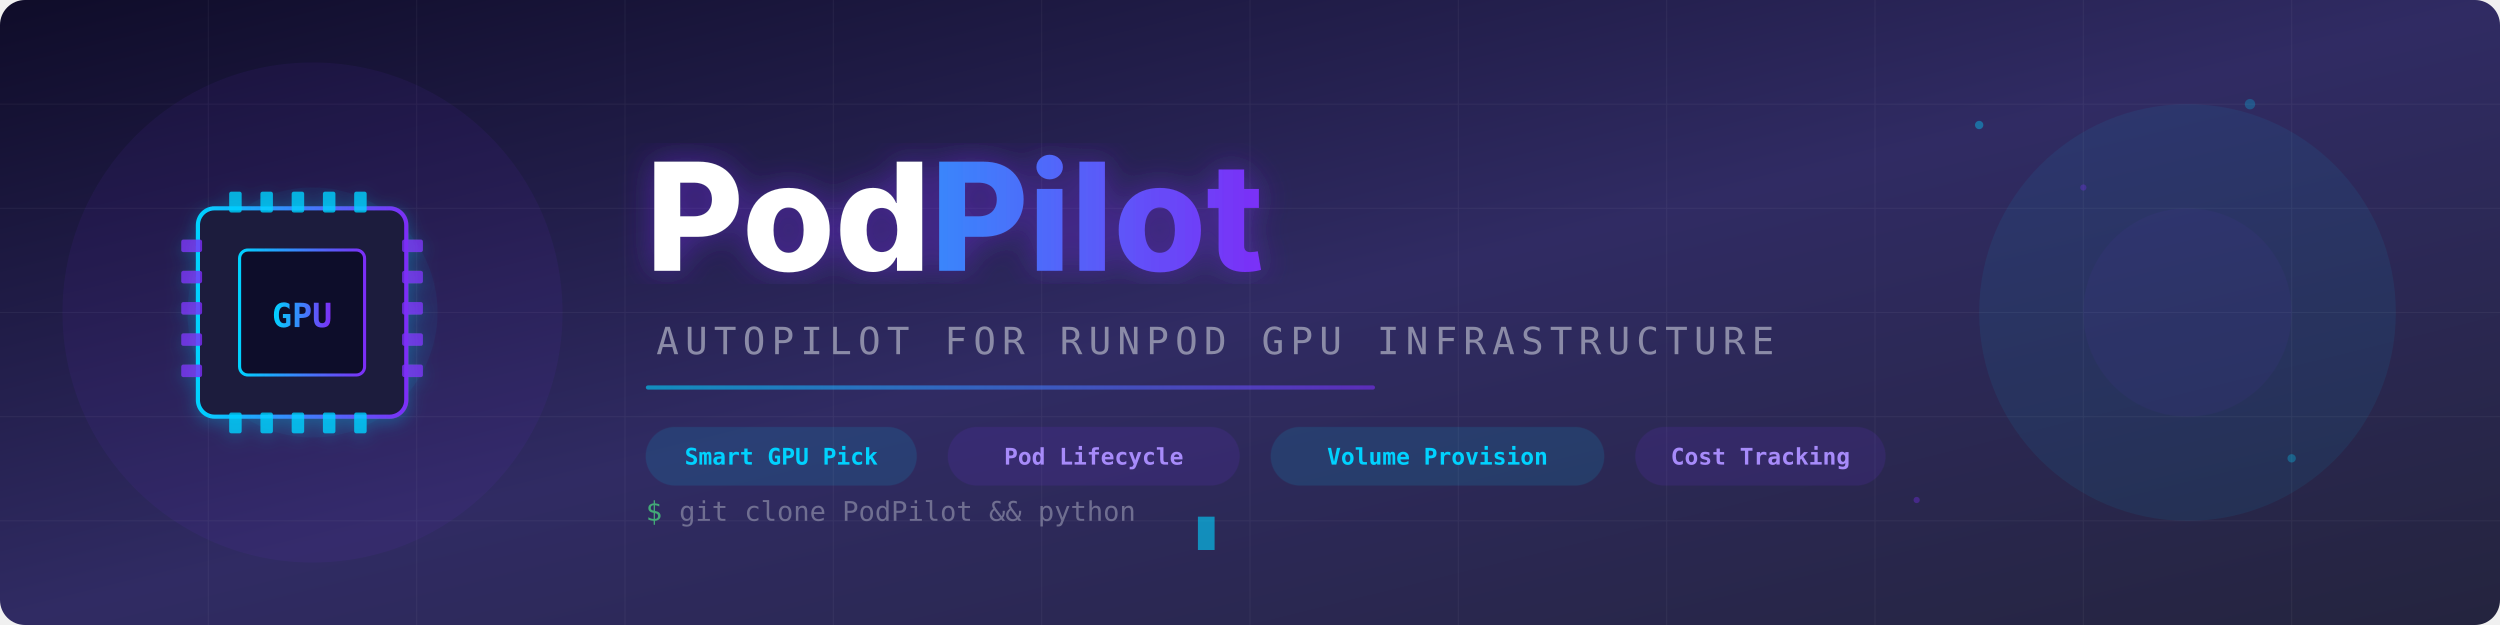
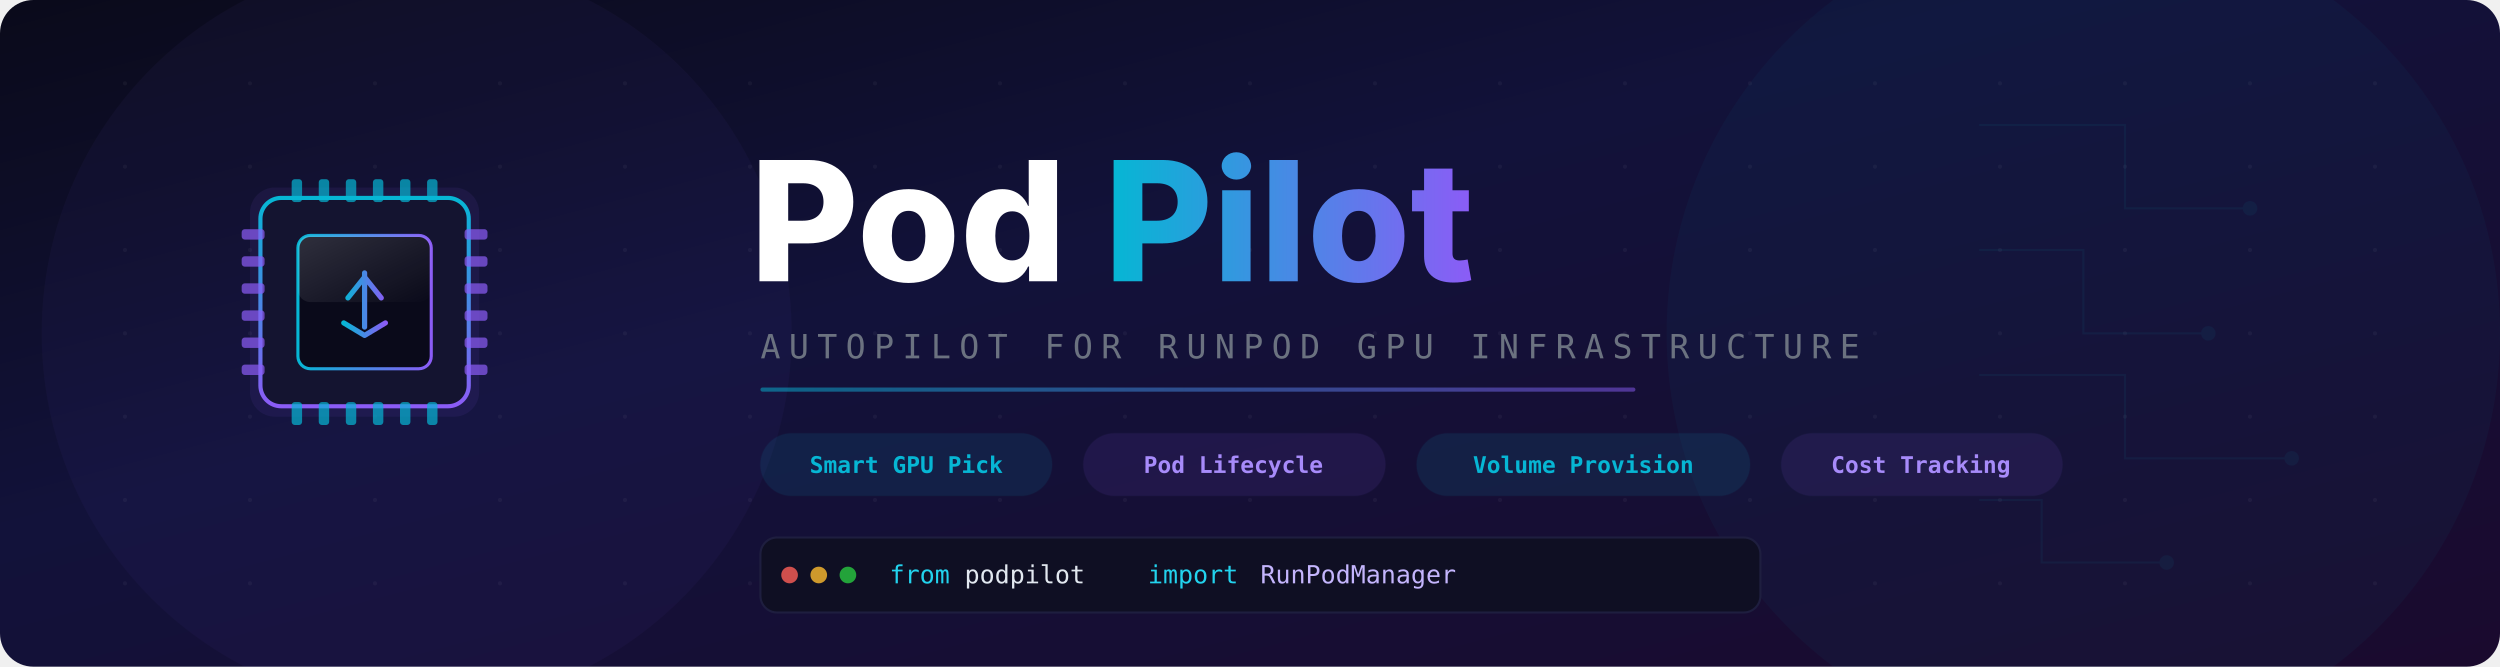
- <svg xmlns="http://www.w3.org/2000/svg" viewBox="0 0 1200 300" fill="none" version="1.1">
+ <svg xmlns="http://www.w3.org/2000/svg" viewBox="0 0 1200 320" fill="none">
  <defs>
    <linearGradient id="bg" x1="0%" y1="0%" x2="100%" y2="100%">
-       <stop offset="0%" style="stop-color:#0f0c29" />
-       <stop offset="50%" style="stop-color:#302b63" />
-       <stop offset="100%" style="stop-color:#24243e" />
+       <stop offset="0%" style="stop-color:#0a0a1a" />
+       <stop offset="40%" style="stop-color:#12123a" />
+       <stop offset="100%" style="stop-color:#1a0a2e" />
    </linearGradient>
    <linearGradient id="accent" x1="0%" y1="0%" x2="100%" y2="0%">
-       <stop offset="0%" style="stop-color:#00d2ff" />
-       <stop offset="100%" style="stop-color:#7b2ff7" />
-     </linearGradient>
-     <linearGradient id="glow" x1="0%" y1="0%" x2="100%" y2="0%">
-       <stop offset="0%" style="stop-color:#00d2ff;stop-opacity:0.3" />
-       <stop offset="50%" style="stop-color:#7b2ff7;stop-opacity:0.15" />
-       <stop offset="100%" style="stop-color:#00d2ff;stop-opacity:0" />
-     </linearGradient>
-     <filter id="shadow">
-       <feDropShadow dx="0" dy="2" stdDeviation="4" flood-color="#00d2ff" flood-opacity="0.3" />
-     </filter>
-     <filter id="textshadow">
-       <feDropShadow dx="0" dy="0" stdDeviation="8" flood-color="#7b2ff7" flood-opacity="0.5" />
-     </filter>
+       <stop offset="0%" style="stop-color:#06b6d4" />
+       <stop offset="100%" style="stop-color:#8b5cf6" />
+     </linearGradient>
+     <linearGradient id="accent2" x1="0%" y1="0%" x2="0%" y2="100%">
+       <stop offset="0%" style="stop-color:#06b6d4" />
+       <stop offset="100%" style="stop-color:#8b5cf6" />
+     </linearGradient>
+     <linearGradient id="shine" x1="0%" y1="0%" x2="100%" y2="100%">
+       <stop offset="0%" style="stop-color:#ffffff;stop-opacity:0.15" />
+       <stop offset="100%" style="stop-color:#ffffff;stop-opacity:0" />
+     </linearGradient>
  </defs>
-   <rect width="1200" height="300" fill="url(#bg)" rx="12" />
-   <g opacity="0.05" stroke="#ffffff" stroke-width="0.5">
-     <line x1="0" y1="50" x2="1200" y2="50" />
-     <line x1="0" y1="100" x2="1200" y2="100" />
-     <line x1="0" y1="150" x2="1200" y2="150" />
-     <line x1="0" y1="200" x2="1200" y2="200" />
-     <line x1="0" y1="250" x2="1200" y2="250" />
-     <line x1="100" y1="0" x2="100" y2="300" />
-     <line x1="200" y1="0" x2="200" y2="300" />
-     <line x1="300" y1="0" x2="300" y2="300" />
-     <line x1="400" y1="0" x2="400" y2="300" />
-     <line x1="500" y1="0" x2="500" y2="300" />
-     <line x1="600" y1="0" x2="600" y2="300" />
-     <line x1="700" y1="0" x2="700" y2="300" />
-     <line x1="800" y1="0" x2="800" y2="300" />
-     <line x1="900" y1="0" x2="900" y2="300" />
-     <line x1="1000" y1="0" x2="1000" y2="300" />
-     <line x1="1100" y1="0" x2="1100" y2="300" />
-   </g>
-   <circle cx="150" cy="150" r="120" fill="#7b2ff7" opacity="0.07" />
-   <circle cx="150" cy="150" r="60" fill="#00d2ff" opacity="0.05" />
-   <circle cx="1050" cy="150" r="100" fill="#00d2ff" opacity="0.07" />
-   <circle cx="1050" cy="150" r="50" fill="#7b2ff7" opacity="0.05" />
-   <g transform="translate(85, 90)" filter="url(#shadow)">
-     <rect x="10" y="10" width="100" height="100" rx="8" fill="#1a1a3e" stroke="url(#accent)" stroke-width="2" />
-     <rect x="30" y="30" width="60" height="60" rx="4" fill="#0f0c29" stroke="url(#accent)" stroke-width="1.5" />
-     <text x="60" y="67" font-family="monospace" font-size="16" font-weight="bold" fill="url(#accent)" text-anchor="middle">GPU</text>
-     <rect x="25" y="2" width="6" height="10" rx="1" fill="#00d2ff" opacity="0.8" />
-     <rect x="40" y="2" width="6" height="10" rx="1" fill="#00d2ff" opacity="0.8" />
-     <rect x="55" y="2" width="6" height="10" rx="1" fill="#00d2ff" opacity="0.8" />
-     <rect x="70" y="2" width="6" height="10" rx="1" fill="#00d2ff" opacity="0.8" />
-     <rect x="85" y="2" width="6" height="10" rx="1" fill="#00d2ff" opacity="0.8" />
-     <rect x="25" y="108" width="6" height="10" rx="1" fill="#00d2ff" opacity="0.8" />
-     <rect x="40" y="108" width="6" height="10" rx="1" fill="#00d2ff" opacity="0.8" />
-     <rect x="55" y="108" width="6" height="10" rx="1" fill="#00d2ff" opacity="0.8" />
-     <rect x="70" y="108" width="6" height="10" rx="1" fill="#00d2ff" opacity="0.8" />
-     <rect x="85" y="108" width="6" height="10" rx="1" fill="#00d2ff" opacity="0.8" />
-     <rect x="2" y="25" width="10" height="6" rx="1" fill="#7b2ff7" opacity="0.8" />
-     <rect x="2" y="40" width="10" height="6" rx="1" fill="#7b2ff7" opacity="0.8" />
-     <rect x="2" y="55" width="10" height="6" rx="1" fill="#7b2ff7" opacity="0.8" />
-     <rect x="2" y="70" width="10" height="6" rx="1" fill="#7b2ff7" opacity="0.8" />
-     <rect x="2" y="85" width="10" height="6" rx="1" fill="#7b2ff7" opacity="0.8" />
-     <rect x="108" y="25" width="10" height="6" rx="1" fill="#7b2ff7" opacity="0.8" />
-     <rect x="108" y="40" width="10" height="6" rx="1" fill="#7b2ff7" opacity="0.8" />
-     <rect x="108" y="55" width="10" height="6" rx="1" fill="#7b2ff7" opacity="0.8" />
-     <rect x="108" y="70" width="10" height="6" rx="1" fill="#7b2ff7" opacity="0.8" />
-     <rect x="108" y="85" width="10" height="6" rx="1" fill="#7b2ff7" opacity="0.8" />
-   </g>
-   <text x="310" y="130" font-family="'SF Pro Display', 'Inter', 'Segoe UI', system-ui, sans-serif" font-size="72" font-weight="800" fill="white" filter="url(#textshadow)">
-     Pod<tspan fill="url(#accent)">Pilot</tspan>
-   </text>
-   <text x="315" y="170" font-family="'SF Mono', 'Fira Code', 'JetBrains Mono', monospace" font-size="18" fill="#8b8ba7" letter-spacing="3">
-     AUTOPILOT FOR RUNPOD GPU INFRASTRUCTURE
-   </text>
-   <rect x="310" y="185" width="350" height="2" rx="1" fill="url(#accent)" opacity="0.6" />
-   <g transform="translate(310, 205)">
-     <rect x="0" y="0" width="130" height="28" rx="14" fill="#00d2ff" opacity="0.12" stroke="#00d2ff" stroke-width="0.5" stroke-opacity="0.3" />
-     <text x="65" y="18" font-family="'SF Mono', monospace" font-size="11" fill="#00d2ff" text-anchor="middle" font-weight="600">Smart GPU Pick</text>
-     <rect x="145" y="0" width="140" height="28" rx="14" fill="#7b2ff7" opacity="0.12" stroke="#7b2ff7" stroke-width="0.5" stroke-opacity="0.3" />
-     <text x="215" y="18" font-family="'SF Mono', monospace" font-size="11" fill="#a78bfa" text-anchor="middle" font-weight="600">Pod Lifecycle</text>
-     <rect x="300" y="0" width="160" height="28" rx="14" fill="#00d2ff" opacity="0.12" stroke="#00d2ff" stroke-width="0.5" stroke-opacity="0.3" />
-     <text x="380" y="18" font-family="'SF Mono', monospace" font-size="11" fill="#00d2ff" text-anchor="middle" font-weight="600">Volume Provision</text>
-     <rect x="475" y="0" width="120" height="28" rx="14" fill="#7b2ff7" opacity="0.12" stroke="#7b2ff7" stroke-width="0.5" stroke-opacity="0.3" />
-     <text x="535" y="18" font-family="'SF Mono', monospace" font-size="11" fill="#a78bfa" text-anchor="middle" font-weight="600">Cost Tracking</text>
-   </g>
-   <g transform="translate(310, 250)">
-     <text font-family="'SF Mono', monospace" font-size="13" fill="#4ade80" opacity="0.7">$</text>
-     <text x="16" font-family="'SF Mono', monospace" font-size="13" fill="#8b8ba7" opacity="0.7"> git clone PodPilot &amp;&amp; python</text>
-     <rect x="265" y="-2" width="8" height="16" fill="#00d2ff" opacity="0.6">
-       <animate attributeName="opacity" values="0.6;0;0.6" dur="1.2s" repeatCount="indefinite" />
-     </rect>
-   </g>
-   <circle cx="950" cy="60" r="2" fill="#00d2ff" opacity="0.4">
-     <animate attributeName="cy" values="60;40;60" dur="4s" repeatCount="indefinite" />
-   </circle>
-   <circle cx="1000" cy="90" r="1.5" fill="#7b2ff7" opacity="0.3">
-     <animate attributeName="cy" values="90;70;90" dur="3s" repeatCount="indefinite" />
-   </circle>
-   <circle cx="1080" cy="50" r="2.5" fill="#00d2ff" opacity="0.25">
-     <animate attributeName="cy" values="50;35;50" dur="5s" repeatCount="indefinite" />
-   </circle>
-   <circle cx="920" cy="240" r="1.5" fill="#7b2ff7" opacity="0.35">
-     <animate attributeName="cy" values="240;225;240" dur="3.5s" repeatCount="indefinite" />
-   </circle>
-   <circle cx="1100" cy="220" r="2" fill="#00d2ff" opacity="0.3">
-     <animate attributeName="cy" values="220;200;220" dur="4.5s" repeatCount="indefinite" />
-   </circle>
+   <rect width="1200" height="320" fill="url(#bg)" rx="16" />
+   <g opacity="0.04" fill="#ffffff">
+     <circle cx="60" cy="40" r="1" />
+     <circle cx="120" cy="40" r="1" />
+     <circle cx="180" cy="40" r="1" />
+     <circle cx="240" cy="40" r="1" />
+     <circle cx="300" cy="40" r="1" />
+     <circle cx="360" cy="40" r="1" />
+     <circle cx="420" cy="40" r="1" />
+     <circle cx="480" cy="40" r="1" />
+     <circle cx="540" cy="40" r="1" />
+     <circle cx="600" cy="40" r="1" />
+     <circle cx="660" cy="40" r="1" />
+     <circle cx="720" cy="40" r="1" />
+     <circle cx="780" cy="40" r="1" />
+     <circle cx="840" cy="40" r="1" />
+     <circle cx="900" cy="40" r="1" />
+     <circle cx="960" cy="40" r="1" />
+     <circle cx="1020" cy="40" r="1" />
+     <circle cx="1080" cy="40" r="1" />
+     <circle cx="1140" cy="40" r="1" />
+     <circle cx="60" cy="80" r="1" />
+     <circle cx="120" cy="80" r="1" />
+     <circle cx="180" cy="80" r="1" />
+     <circle cx="240" cy="80" r="1" />
+     <circle cx="300" cy="80" r="1" />
+     <circle cx="360" cy="80" r="1" />
+     <circle cx="420" cy="80" r="1" />
+     <circle cx="480" cy="80" r="1" />
+     <circle cx="540" cy="80" r="1" />
+     <circle cx="600" cy="80" r="1" />
+     <circle cx="660" cy="80" r="1" />
+     <circle cx="720" cy="80" r="1" />
+     <circle cx="780" cy="80" r="1" />
+     <circle cx="840" cy="80" r="1" />
+     <circle cx="900" cy="80" r="1" />
+     <circle cx="960" cy="80" r="1" />
+     <circle cx="1020" cy="80" r="1" />
+     <circle cx="1080" cy="80" r="1" />
+     <circle cx="1140" cy="80" r="1" />
+     <circle cx="60" cy="120" r="1" />
+     <circle cx="120" cy="120" r="1" />
+     <circle cx="180" cy="120" r="1" />
+     <circle cx="240" cy="120" r="1" />
+     <circle cx="300" cy="120" r="1" />
+     <circle cx="360" cy="120" r="1" />
+     <circle cx="420" cy="120" r="1" />
+     <circle cx="480" cy="120" r="1" />
+     <circle cx="540" cy="120" r="1" />
+     <circle cx="600" cy="120" r="1" />
+     <circle cx="660" cy="120" r="1" />
+     <circle cx="720" cy="120" r="1" />
+     <circle cx="780" cy="120" r="1" />
+     <circle cx="840" cy="120" r="1" />
+     <circle cx="900" cy="120" r="1" />
+     <circle cx="960" cy="120" r="1" />
+     <circle cx="1020" cy="120" r="1" />
+     <circle cx="1080" cy="120" r="1" />
+     <circle cx="1140" cy="120" r="1" />
+     <circle cx="60" cy="160" r="1" />
+     <circle cx="120" cy="160" r="1" />
+     <circle cx="180" cy="160" r="1" />
+     <circle cx="240" cy="160" r="1" />
+     <circle cx="300" cy="160" r="1" />
+     <circle cx="360" cy="160" r="1" />
+     <circle cx="420" cy="160" r="1" />
+     <circle cx="480" cy="160" r="1" />
+     <circle cx="540" cy="160" r="1" />
+     <circle cx="600" cy="160" r="1" />
+     <circle cx="660" cy="160" r="1" />
+     <circle cx="720" cy="160" r="1" />
+     <circle cx="780" cy="160" r="1" />
+     <circle cx="840" cy="160" r="1" />
+     <circle cx="900" cy="160" r="1" />
+     <circle cx="960" cy="160" r="1" />
+     <circle cx="1020" cy="160" r="1" />
+     <circle cx="1080" cy="160" r="1" />
+     <circle cx="1140" cy="160" r="1" />
+     <circle cx="60" cy="200" r="1" />
+     <circle cx="120" cy="200" r="1" />
+     <circle cx="180" cy="200" r="1" />
+     <circle cx="240" cy="200" r="1" />
+     <circle cx="300" cy="200" r="1" />
+     <circle cx="360" cy="200" r="1" />
+     <circle cx="420" cy="200" r="1" />
+     <circle cx="480" cy="200" r="1" />
+     <circle cx="540" cy="200" r="1" />
+     <circle cx="600" cy="200" r="1" />
+     <circle cx="660" cy="200" r="1" />
+     <circle cx="720" cy="200" r="1" />
+     <circle cx="780" cy="200" r="1" />
+     <circle cx="840" cy="200" r="1" />
+     <circle cx="900" cy="200" r="1" />
+     <circle cx="960" cy="200" r="1" />
+     <circle cx="1020" cy="200" r="1" />
+     <circle cx="1080" cy="200" r="1" />
+     <circle cx="1140" cy="200" r="1" />
+     <circle cx="60" cy="240" r="1" />
+     <circle cx="120" cy="240" r="1" />
+     <circle cx="180" cy="240" r="1" />
+     <circle cx="240" cy="240" r="1" />
+     <circle cx="300" cy="240" r="1" />
+     <circle cx="360" cy="240" r="1" />
+     <circle cx="420" cy="240" r="1" />
+     <circle cx="480" cy="240" r="1" />
+     <circle cx="540" cy="240" r="1" />
+     <circle cx="600" cy="240" r="1" />
+     <circle cx="660" cy="240" r="1" />
+     <circle cx="720" cy="240" r="1" />
+     <circle cx="780" cy="240" r="1" />
+     <circle cx="840" cy="240" r="1" />
+     <circle cx="900" cy="240" r="1" />
+     <circle cx="960" cy="240" r="1" />
+     <circle cx="1020" cy="240" r="1" />
+     <circle cx="1080" cy="240" r="1" />
+     <circle cx="1140" cy="240" r="1" />
+     <circle cx="60" cy="280" r="1" />
+     <circle cx="120" cy="280" r="1" />
+     <circle cx="180" cy="280" r="1" />
+     <circle cx="240" cy="280" r="1" />
+     <circle cx="300" cy="280" r="1" />
+     <circle cx="360" cy="280" r="1" />
+     <circle cx="420" cy="280" r="1" />
+     <circle cx="480" cy="280" r="1" />
+     <circle cx="540" cy="280" r="1" />
+     <circle cx="600" cy="280" r="1" />
+     <circle cx="660" cy="280" r="1" />
+     <circle cx="720" cy="280" r="1" />
+     <circle cx="780" cy="280" r="1" />
+     <circle cx="840" cy="280" r="1" />
+     <circle cx="900" cy="280" r="1" />
+     <circle cx="960" cy="280" r="1" />
+     <circle cx="1020" cy="280" r="1" />
+     <circle cx="1080" cy="280" r="1" />
+     <circle cx="1140" cy="280" r="1" />
+   </g>
+   <circle cx="200" cy="160" r="180" fill="#8b5cf6" opacity="0.04" />
+   <circle cx="1000" cy="160" r="200" fill="#06b6d4" opacity="0.04" />
+   <g transform="translate(115, 85)">
+     <rect x="5" y="5" width="110" height="110" rx="12" fill="#8b5cf6" opacity="0.08" />
+     <rect x="10" y="10" width="100" height="100" rx="10" fill="#141430" stroke="url(#accent2)" stroke-width="2" />
+     <rect x="28" y="28" width="64" height="64" rx="6" fill="#0a0a1a" stroke="url(#accent)" stroke-width="1.5" />
+     <rect x="28" y="28" width="64" height="32" rx="6" fill="url(#shine)" />
+     <path d="M60 46 L60 72 M52 58 L60 48 L68 58 M50 70 L60 76 L70 70" stroke="url(#accent)" stroke-width="2.5" stroke-linecap="round" stroke-linejoin="round" fill="none" />
+     <rect x="25" y="1" width="5" height="11" rx="1.5" fill="#06b6d4" opacity="0.7" />
+     <rect x="38" y="1" width="5" height="11" rx="1.5" fill="#06b6d4" opacity="0.7" />
+     <rect x="51" y="1" width="5" height="11" rx="1.5" fill="#06b6d4" opacity="0.7" />
+     <rect x="64" y="1" width="5" height="11" rx="1.5" fill="#06b6d4" opacity="0.7" />
+     <rect x="77" y="1" width="5" height="11" rx="1.5" fill="#06b6d4" opacity="0.7" />
+     <rect x="90" y="1" width="5" height="11" rx="1.5" fill="#06b6d4" opacity="0.7" />
+     <rect x="25" y="108" width="5" height="11" rx="1.5" fill="#06b6d4" opacity="0.7" />
+     <rect x="38" y="108" width="5" height="11" rx="1.5" fill="#06b6d4" opacity="0.7" />
+     <rect x="51" y="108" width="5" height="11" rx="1.5" fill="#06b6d4" opacity="0.7" />
+     <rect x="64" y="108" width="5" height="11" rx="1.5" fill="#06b6d4" opacity="0.7" />
+     <rect x="77" y="108" width="5" height="11" rx="1.5" fill="#06b6d4" opacity="0.7" />
+     <rect x="90" y="108" width="5" height="11" rx="1.5" fill="#06b6d4" opacity="0.7" />
+     <rect x="1" y="25" width="11" height="5" rx="1.5" fill="#8b5cf6" opacity="0.7" />
+     <rect x="1" y="38" width="11" height="5" rx="1.5" fill="#8b5cf6" opacity="0.7" />
+     <rect x="1" y="51" width="11" height="5" rx="1.5" fill="#8b5cf6" opacity="0.7" />
+     <rect x="1" y="64" width="11" height="5" rx="1.5" fill="#8b5cf6" opacity="0.7" />
+     <rect x="1" y="77" width="11" height="5" rx="1.5" fill="#8b5cf6" opacity="0.7" />
+     <rect x="1" y="90" width="11" height="5" rx="1.5" fill="#8b5cf6" opacity="0.7" />
+     <rect x="108" y="25" width="11" height="5" rx="1.5" fill="#8b5cf6" opacity="0.7" />
+     <rect x="108" y="38" width="11" height="5" rx="1.5" fill="#8b5cf6" opacity="0.7" />
+     <rect x="108" y="51" width="11" height="5" rx="1.5" fill="#8b5cf6" opacity="0.7" />
+     <rect x="108" y="64" width="11" height="5" rx="1.5" fill="#8b5cf6" opacity="0.7" />
+     <rect x="108" y="77" width="11" height="5" rx="1.5" fill="#8b5cf6" opacity="0.7" />
+     <rect x="108" y="90" width="11" height="5" rx="1.5" fill="#8b5cf6" opacity="0.7" />
+   </g>
+   <text x="360" y="135" font-family="system-ui, -apple-system, sans-serif" font-size="80" font-weight="800" fill="#ffffff">Pod</text>
+   <text x="530" y="135" font-family="system-ui, -apple-system, sans-serif" font-size="80" font-weight="800" fill="url(#accent)">Pilot</text>
+   <text x="365" y="172" font-family="monospace" font-size="16" fill="#6b7280" letter-spacing="4">AUTOPILOT FOR RUNPOD GPU INFRASTRUCTURE</text>
+   <rect x="365" y="186" width="420" height="2" rx="1" fill="url(#accent)" opacity="0.5" />
+   <g transform="translate(365, 208)">
+     <rect x="0" y="0" width="140" height="30" rx="15" fill="#06b6d4" opacity="0.1" stroke="#06b6d4" stroke-width="0.6" stroke-opacity="0.25" />
+     <text x="70" y="19" font-family="monospace" font-size="11" fill="#06b6d4" text-anchor="middle" font-weight="600">Smart GPU Pick</text>
+     <rect x="155" y="0" width="145" height="30" rx="15" fill="#8b5cf6" opacity="0.1" stroke="#8b5cf6" stroke-width="0.6" stroke-opacity="0.25" />
+     <text x="227" y="19" font-family="monospace" font-size="11" fill="#a78bfa" text-anchor="middle" font-weight="600">Pod Lifecycle</text>
+     <rect x="315" y="0" width="160" height="30" rx="15" fill="#06b6d4" opacity="0.1" stroke="#06b6d4" stroke-width="0.6" stroke-opacity="0.25" />
+     <text x="395" y="19" font-family="monospace" font-size="11" fill="#06b6d4" text-anchor="middle" font-weight="600">Volume Provision</text>
+     <rect x="490" y="0" width="135" height="30" rx="15" fill="#8b5cf6" opacity="0.1" stroke="#8b5cf6" stroke-width="0.6" stroke-opacity="0.25" />
+     <text x="557" y="19" font-family="monospace" font-size="11" fill="#a78bfa" text-anchor="middle" font-weight="600">Cost Tracking</text>
+   </g>
+   <g transform="translate(365, 258)">
+     <rect x="0" y="0" width="480" height="36" rx="8" fill="#0f0f23" stroke="#1e1e3f" stroke-width="1" />
+     <circle cx="14" cy="18" r="4" fill="#ff5f57" opacity="0.8" />
+     <circle cx="28" cy="18" r="4" fill="#febc2e" opacity="0.8" />
+     <circle cx="42" cy="18" r="4" fill="#28c840" opacity="0.8" />
+     <text x="62" y="22" font-family="monospace" font-size="12" fill="#22d3ee">from</text>
+     <text x="98" y="22" font-family="monospace" font-size="12" fill="#e2e8f0"> podpilot </text>
+     <text x="186" y="22" font-family="monospace" font-size="12" fill="#22d3ee">import</text>
+     <text x="240" y="22" font-family="monospace" font-size="12" fill="#c4b5fd"> RunPodManager</text>
+   </g>
+   <g opacity="0.06" stroke="#06b6d4" stroke-width="1" fill="none">
+     <path d="M950 60 L1020 60 L1020 100 L1080 100" />
+     <path d="M950 120 L1000 120 L1000 160 L1060 160" />
+     <path d="M950 180 L1020 180 L1020 220 L1100 220" />
+     <path d="M950 240 L980 240 L980 270 L1040 270" />
+     <circle cx="1080" cy="100" r="3" fill="#06b6d4" />
+     <circle cx="1060" cy="160" r="3" fill="#06b6d4" />
+     <circle cx="1100" cy="220" r="3" fill="#06b6d4" />
+     <circle cx="1040" cy="270" r="3" fill="#06b6d4" />
+   </g>
</svg>
